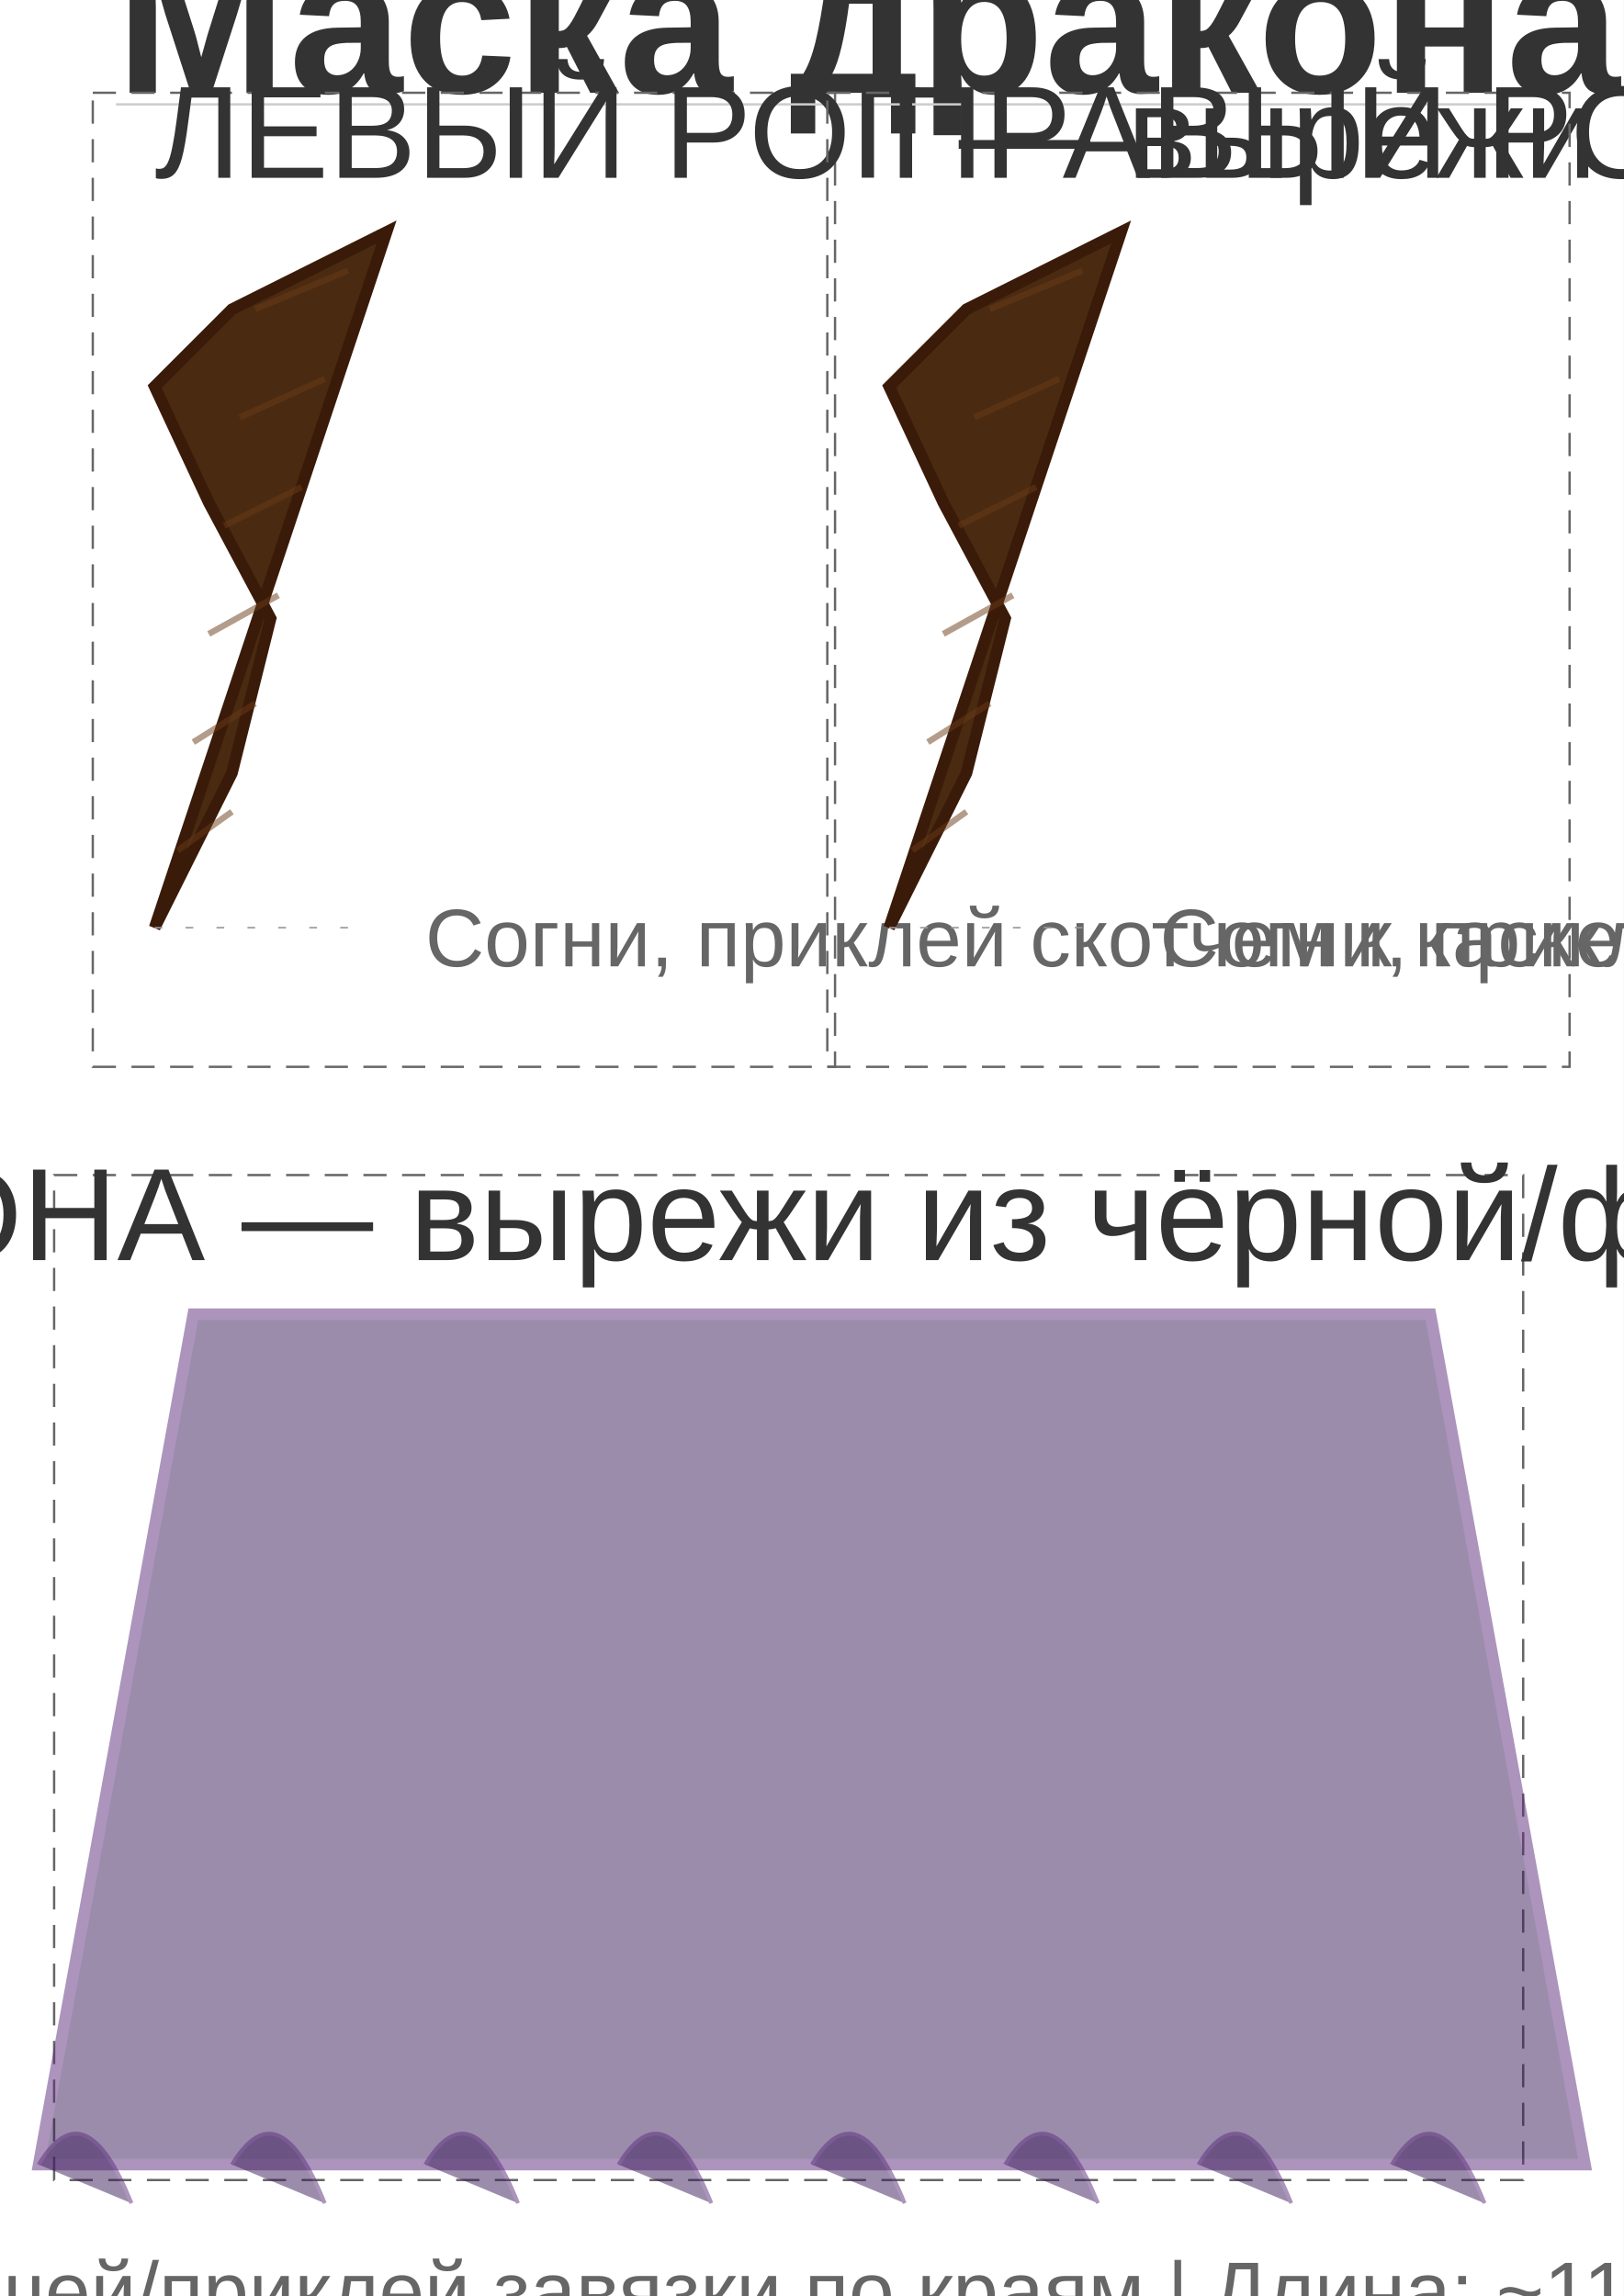
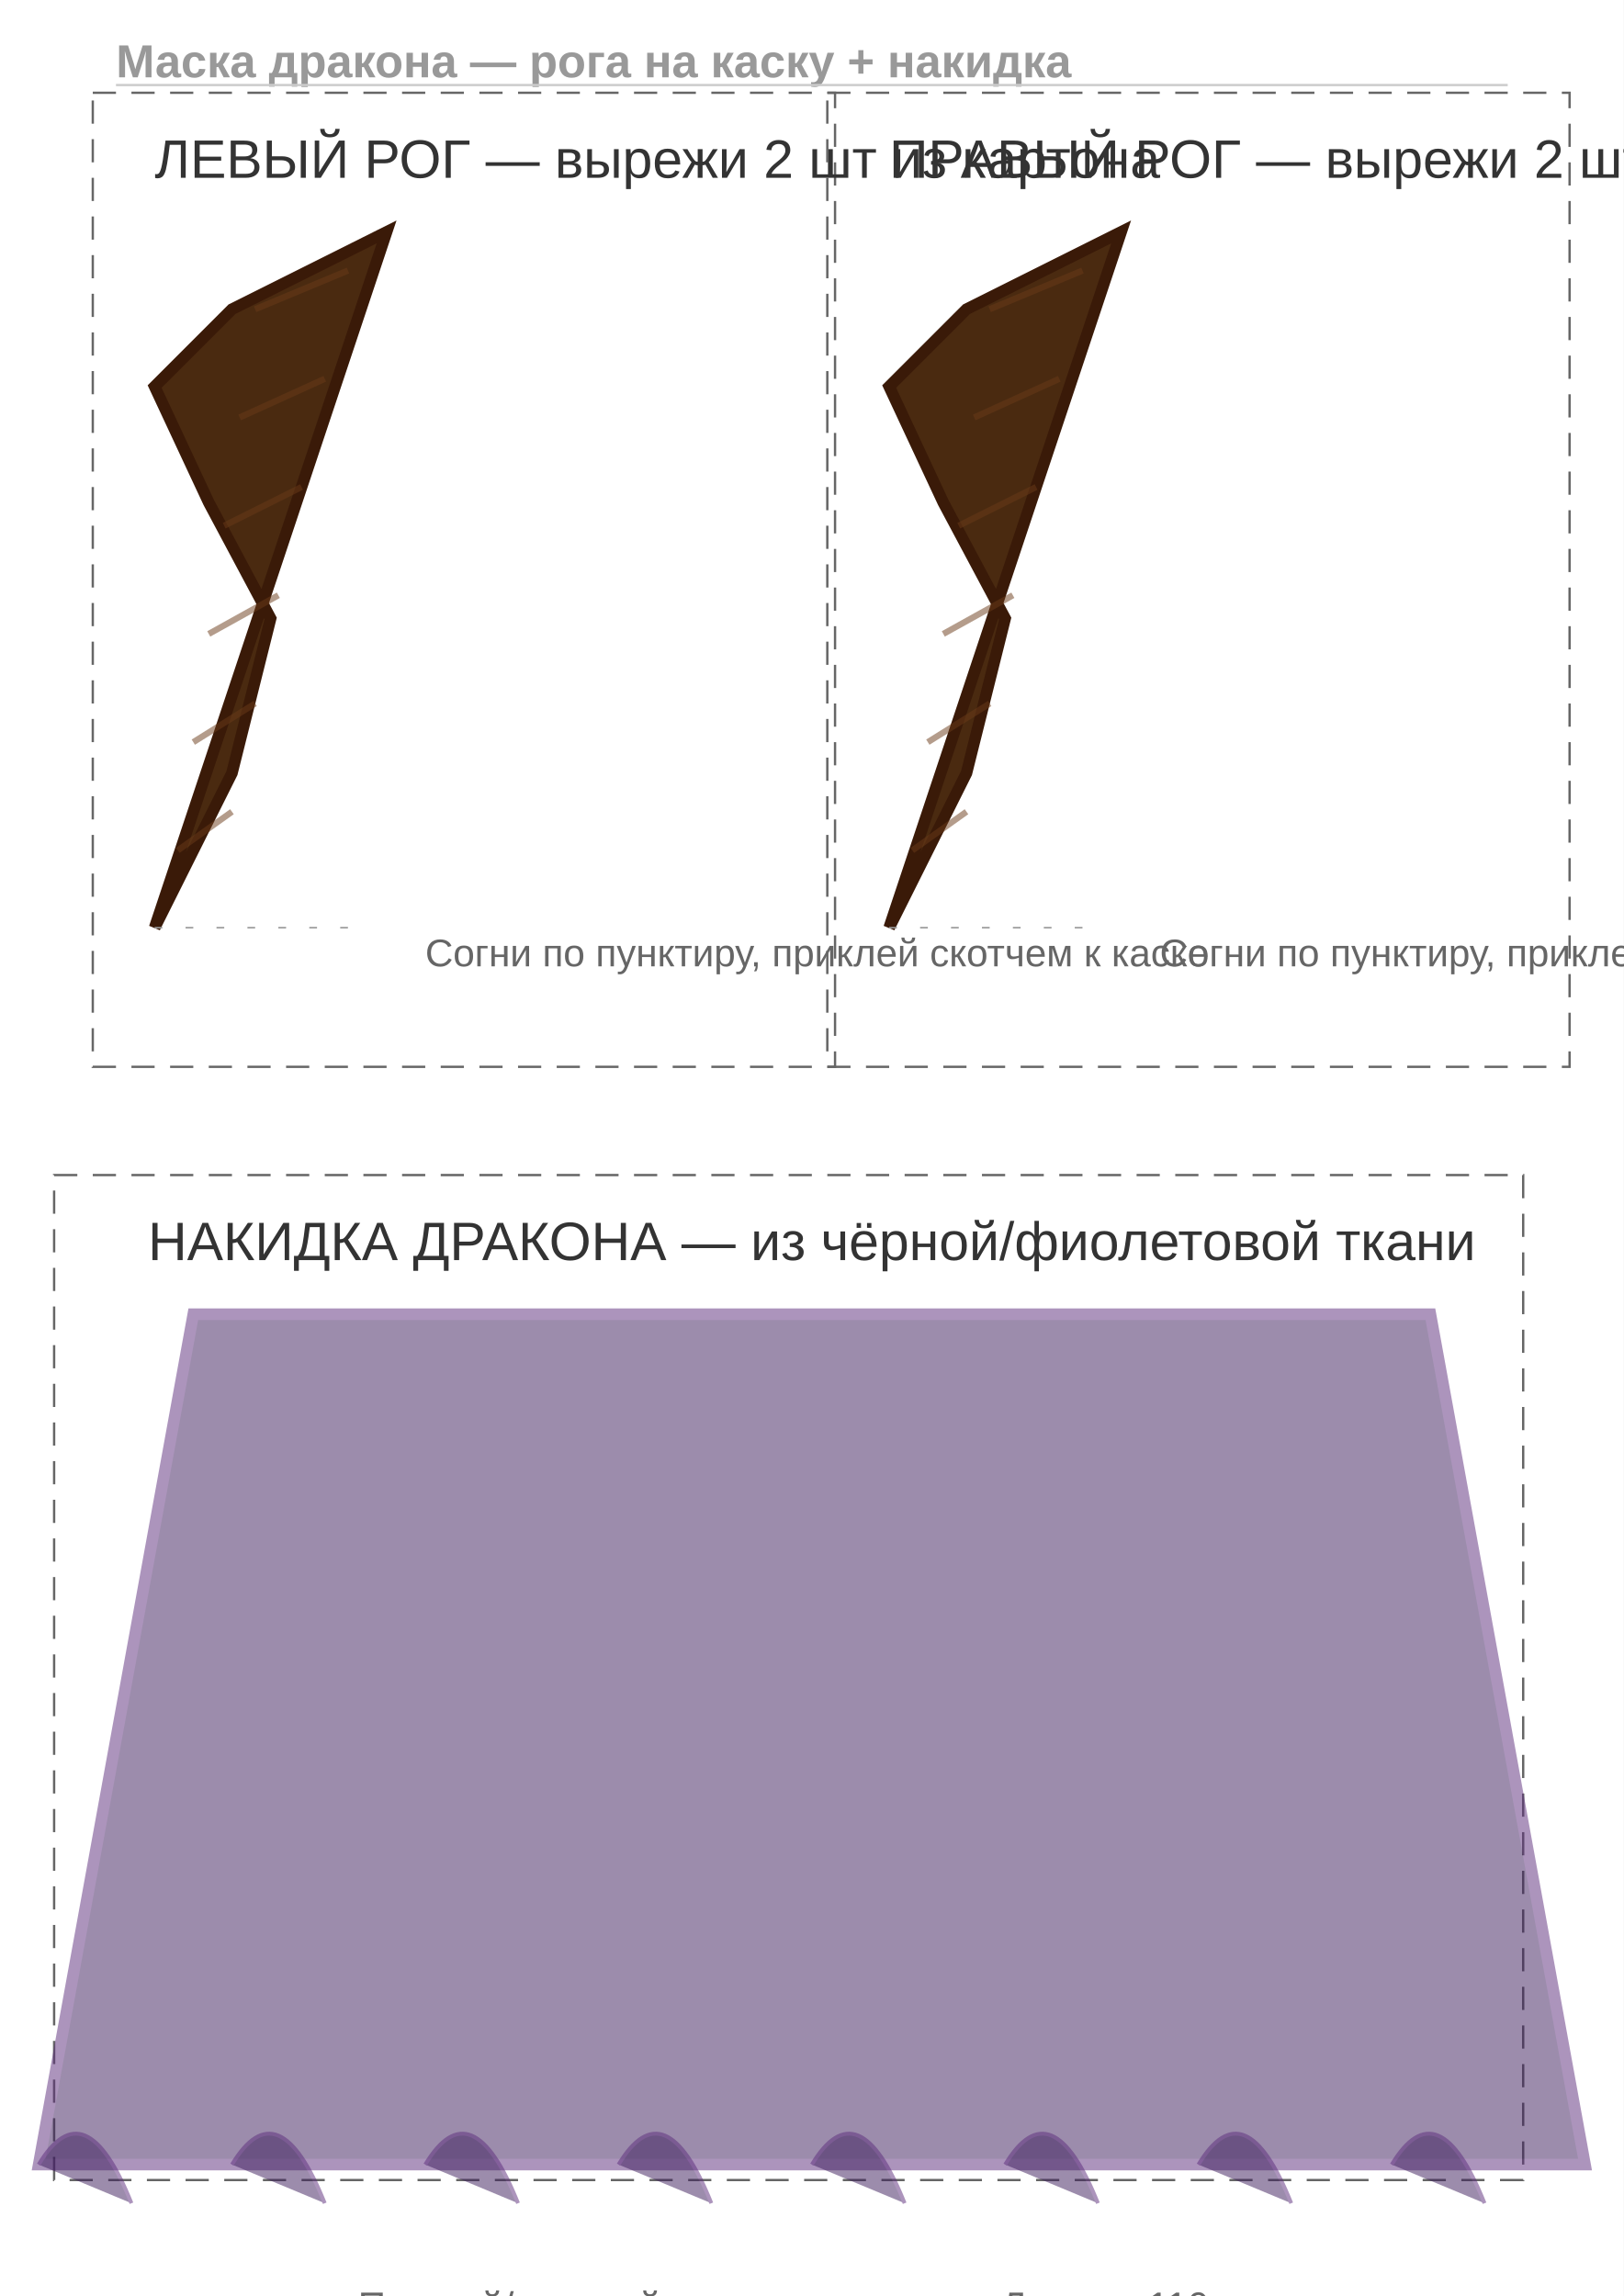
<svg xmlns="http://www.w3.org/2000/svg" width="210mm" height="297mm" viewBox="0 0 210 297">
  <defs>
    <style>
  @page { margin: 0; }
+   svg { background: white; }
  text { font-family: 'Segoe UI', 'Arial', sans-serif; }
-   .title { font-size: 7mm; font-weight: bold; }
-   .sub { font-size: 4.5mm; }
-   .body { font-size: 3.5mm; }
-   .small { font-size: 2.8mm; }
-   .cutline { stroke: #666; stroke-width: 0.3; stroke-dasharray: 3,2; fill: none; }
-   .foldline { stroke: #999; stroke-width: 0.2; stroke-dasharray: 1,3; fill: none; }
</style>
  </defs>
  <rect width="210" height="297" fill="white" />
-   <text x="15" y="12" class="title" fill="#333">Маска дракона — рога на каску + накидка</text>
-   <line x1="15" y1="13.5" x2="195" y2="13.5" stroke="#ccc" stroke-width="0.3" />
-   <rect x="12" y="12" width="96" height="126" class="cutline" />
-   <text x="20" y="23" class="sub" fill="#333">ЛЕВЫЙ РОГ — вырежи 2 шт из картона</text>
+   <text x="15" y="10" font-size="6" font-weight="bold" fill="#999">Маска дракона — рога на каску + накидка</text>
+   <line x1="15" y1="11" x2="195" y2="11" stroke="#ccc" stroke-width="0.3" />
+   <rect x="12" y="12" width="96" height="126" stroke="#666" stroke-width="0.3" stroke-dasharray="3,2" fill="none" />
+   <text x="20" y="23" font-size="7" fill="#333">ЛЕВЫЙ РОГ — вырежи 2 шт из картона</text>
  <path d="M20,120 L30,100 L35,80 L27,65 L20,50 L30,40 L50,30 Z" fill="#4a2a10" stroke="#3a1a08" stroke-width="1.5" />
  <line x1="23" y1="110" x2="30" y2="105" stroke="#6a3a18" stroke-width="0.8" opacity="0.5" />
  <line x1="25" y1="96" x2="33" y2="91" stroke="#6a3a18" stroke-width="0.8" opacity="0.5" />
  <line x1="27" y1="82" x2="36" y2="77" stroke="#6a3a18" stroke-width="0.8" opacity="0.5" />
  <line x1="29" y1="68" x2="39" y2="63" stroke="#6a3a18" stroke-width="0.8" opacity="0.5" />
  <line x1="31" y1="54" x2="42" y2="49" stroke="#6a3a18" stroke-width="0.8" opacity="0.5" />
  <line x1="33" y1="40" x2="45" y2="35" stroke="#6a3a18" stroke-width="0.8" opacity="0.5" />
-   <line x1="20" y1="120" x2="45" y2="120" class="foldline" />
-   <text x="55" y="125" class="small" fill="#666">Согни, приклей скотчем к каске</text>
-   <rect x="107" y="12" width="96" height="126" class="cutline" />
-   <text x="115" y="23" class="sub" fill="#333">ПРАВЫЙ РОГ — вырежи 2 шт из картона</text>
+   <line x1="20" y1="120" x2="45" y2="120" stroke="#999" stroke-width="0.2" stroke-dasharray="1,3" />
+   <text x="55" y="125" font-size="5" fill="#666">Согни по пунктиру, приклей скотчем к каске</text>
+   <rect x="107" y="12" width="96" height="126" stroke="#666" stroke-width="0.3" stroke-dasharray="3,2" fill="none" />
+   <text x="115" y="23" font-size="7" fill="#333">ПРАВЫЙ РОГ — вырежи 2 шт из картона</text>
  <path d="M115,120 L125,100 L130,80 L122,65 L115,50 L125,40 L145,30 Z" fill="#4a2a10" stroke="#3a1a08" stroke-width="1.5" />
  <line x1="118" y1="110" x2="125" y2="105" stroke="#6a3a18" stroke-width="0.8" opacity="0.5" />
  <line x1="120" y1="96" x2="128" y2="91" stroke="#6a3a18" stroke-width="0.8" opacity="0.5" />
  <line x1="122" y1="82" x2="131" y2="77" stroke="#6a3a18" stroke-width="0.8" opacity="0.5" />
  <line x1="124" y1="68" x2="134" y2="63" stroke="#6a3a18" stroke-width="0.8" opacity="0.5" />
  <line x1="126" y1="54" x2="137" y2="49" stroke="#6a3a18" stroke-width="0.8" opacity="0.5" />
  <line x1="128" y1="40" x2="140" y2="35" stroke="#6a3a18" stroke-width="0.8" opacity="0.5" />
-   <line x1="115" y1="120" x2="140" y2="120" class="foldline" />
-   <text x="150" y="125" class="small" fill="#666">Согни, приклей скотчем к каске</text>
-   <rect x="7" y="152" width="190" height="130" class="cutline" />
-   <text x="105" y="163" class="sub" fill="#333" text-anchor="middle">НАКИДКА ДРАКОНА — вырежи из чёрной/фиолетовой ткани</text>
+   <line x1="115" y1="120" x2="140" y2="120" stroke="#999" stroke-width="0.2" stroke-dasharray="1,3" />
+   <text x="150" y="125" font-size="5" fill="#666">Согни по пунктиру, приклей скотчем к каске</text>
+   <rect x="7" y="152" width="190" height="130" stroke="#666" stroke-width="0.3" stroke-dasharray="3,2" fill="none" />
+   <text x="105" y="163" font-size="7" fill="#333" text-anchor="middle">НАКИДКА ДРАКОНА — из чёрной/фиолетовой ткани</text>
  <path d="M25.0,170 L5.0,280 L205.0,280 L185.0,170 Z" fill="#3a1a5a" stroke="#5a2a7a" stroke-width="1.5" opacity="0.5" />
  <path d="M5.0,280 Q11.0,270 17.0,285" fill="#3a1a5a" stroke="#5a2a7a" stroke-width="0.5" opacity="0.5" />
  <path d="M30.0,280 Q36.0,270 42.0,285" fill="#3a1a5a" stroke="#5a2a7a" stroke-width="0.5" opacity="0.5" />
  <path d="M55.0,280 Q61.0,270 67.0,285" fill="#3a1a5a" stroke="#5a2a7a" stroke-width="0.5" opacity="0.5" />
  <path d="M80.0,280 Q86.0,270 92.0,285" fill="#3a1a5a" stroke="#5a2a7a" stroke-width="0.5" opacity="0.5" />
  <path d="M105.0,280 Q111.0,270 117.0,285" fill="#3a1a5a" stroke="#5a2a7a" stroke-width="0.5" opacity="0.5" />
  <path d="M130.0,280 Q136.0,270 142.0,285" fill="#3a1a5a" stroke="#5a2a7a" stroke-width="0.5" opacity="0.5" />
  <path d="M155.0,280 Q161.0,270 167.0,285" fill="#3a1a5a" stroke="#5a2a7a" stroke-width="0.5" opacity="0.5" />
  <path d="M180.0,280 Q186.0,270 192.0,285" fill="#3a1a5a" stroke="#5a2a7a" stroke-width="0.5" opacity="0.5" />
-   <text x="105" y="300" class="small" fill="#666" text-anchor="middle">Пришей/приклей завязки по краям | Длина: ~110 см</text>
+   <text x="105" y="300" font-size="5" fill="#666" text-anchor="middle">Пришей/приклей завязки по краям. Длина ~110 см</text>
</svg>
